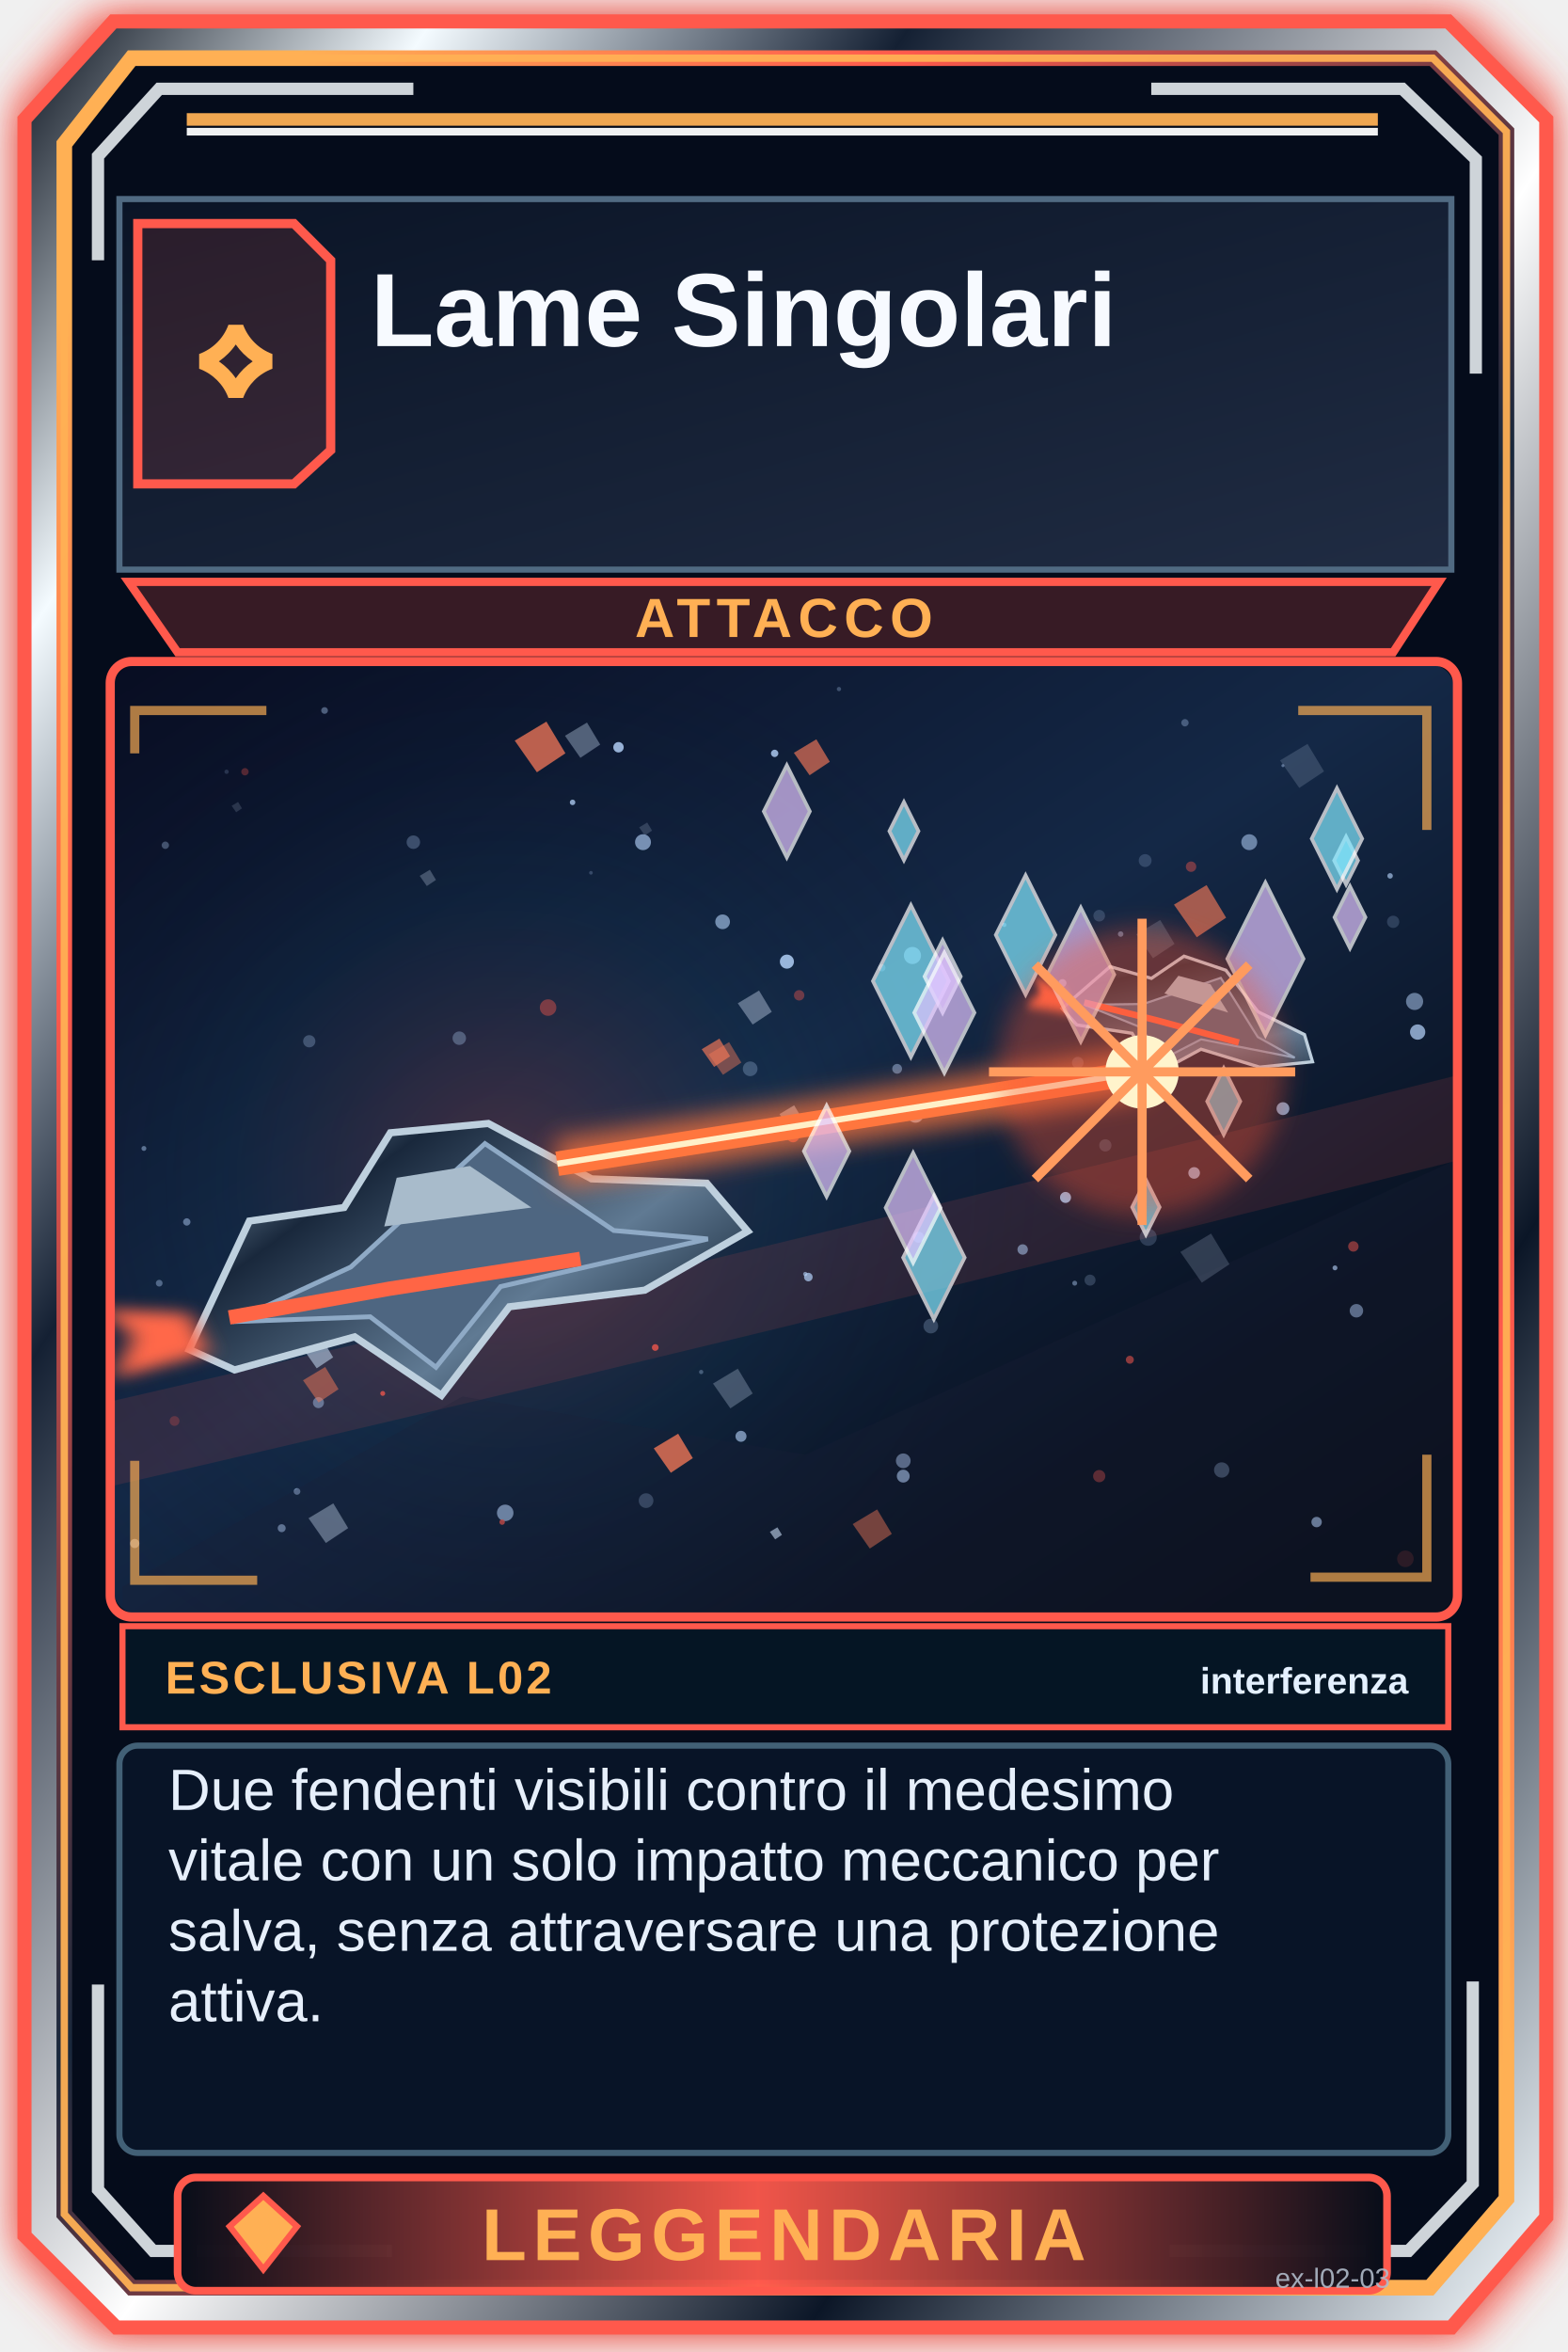
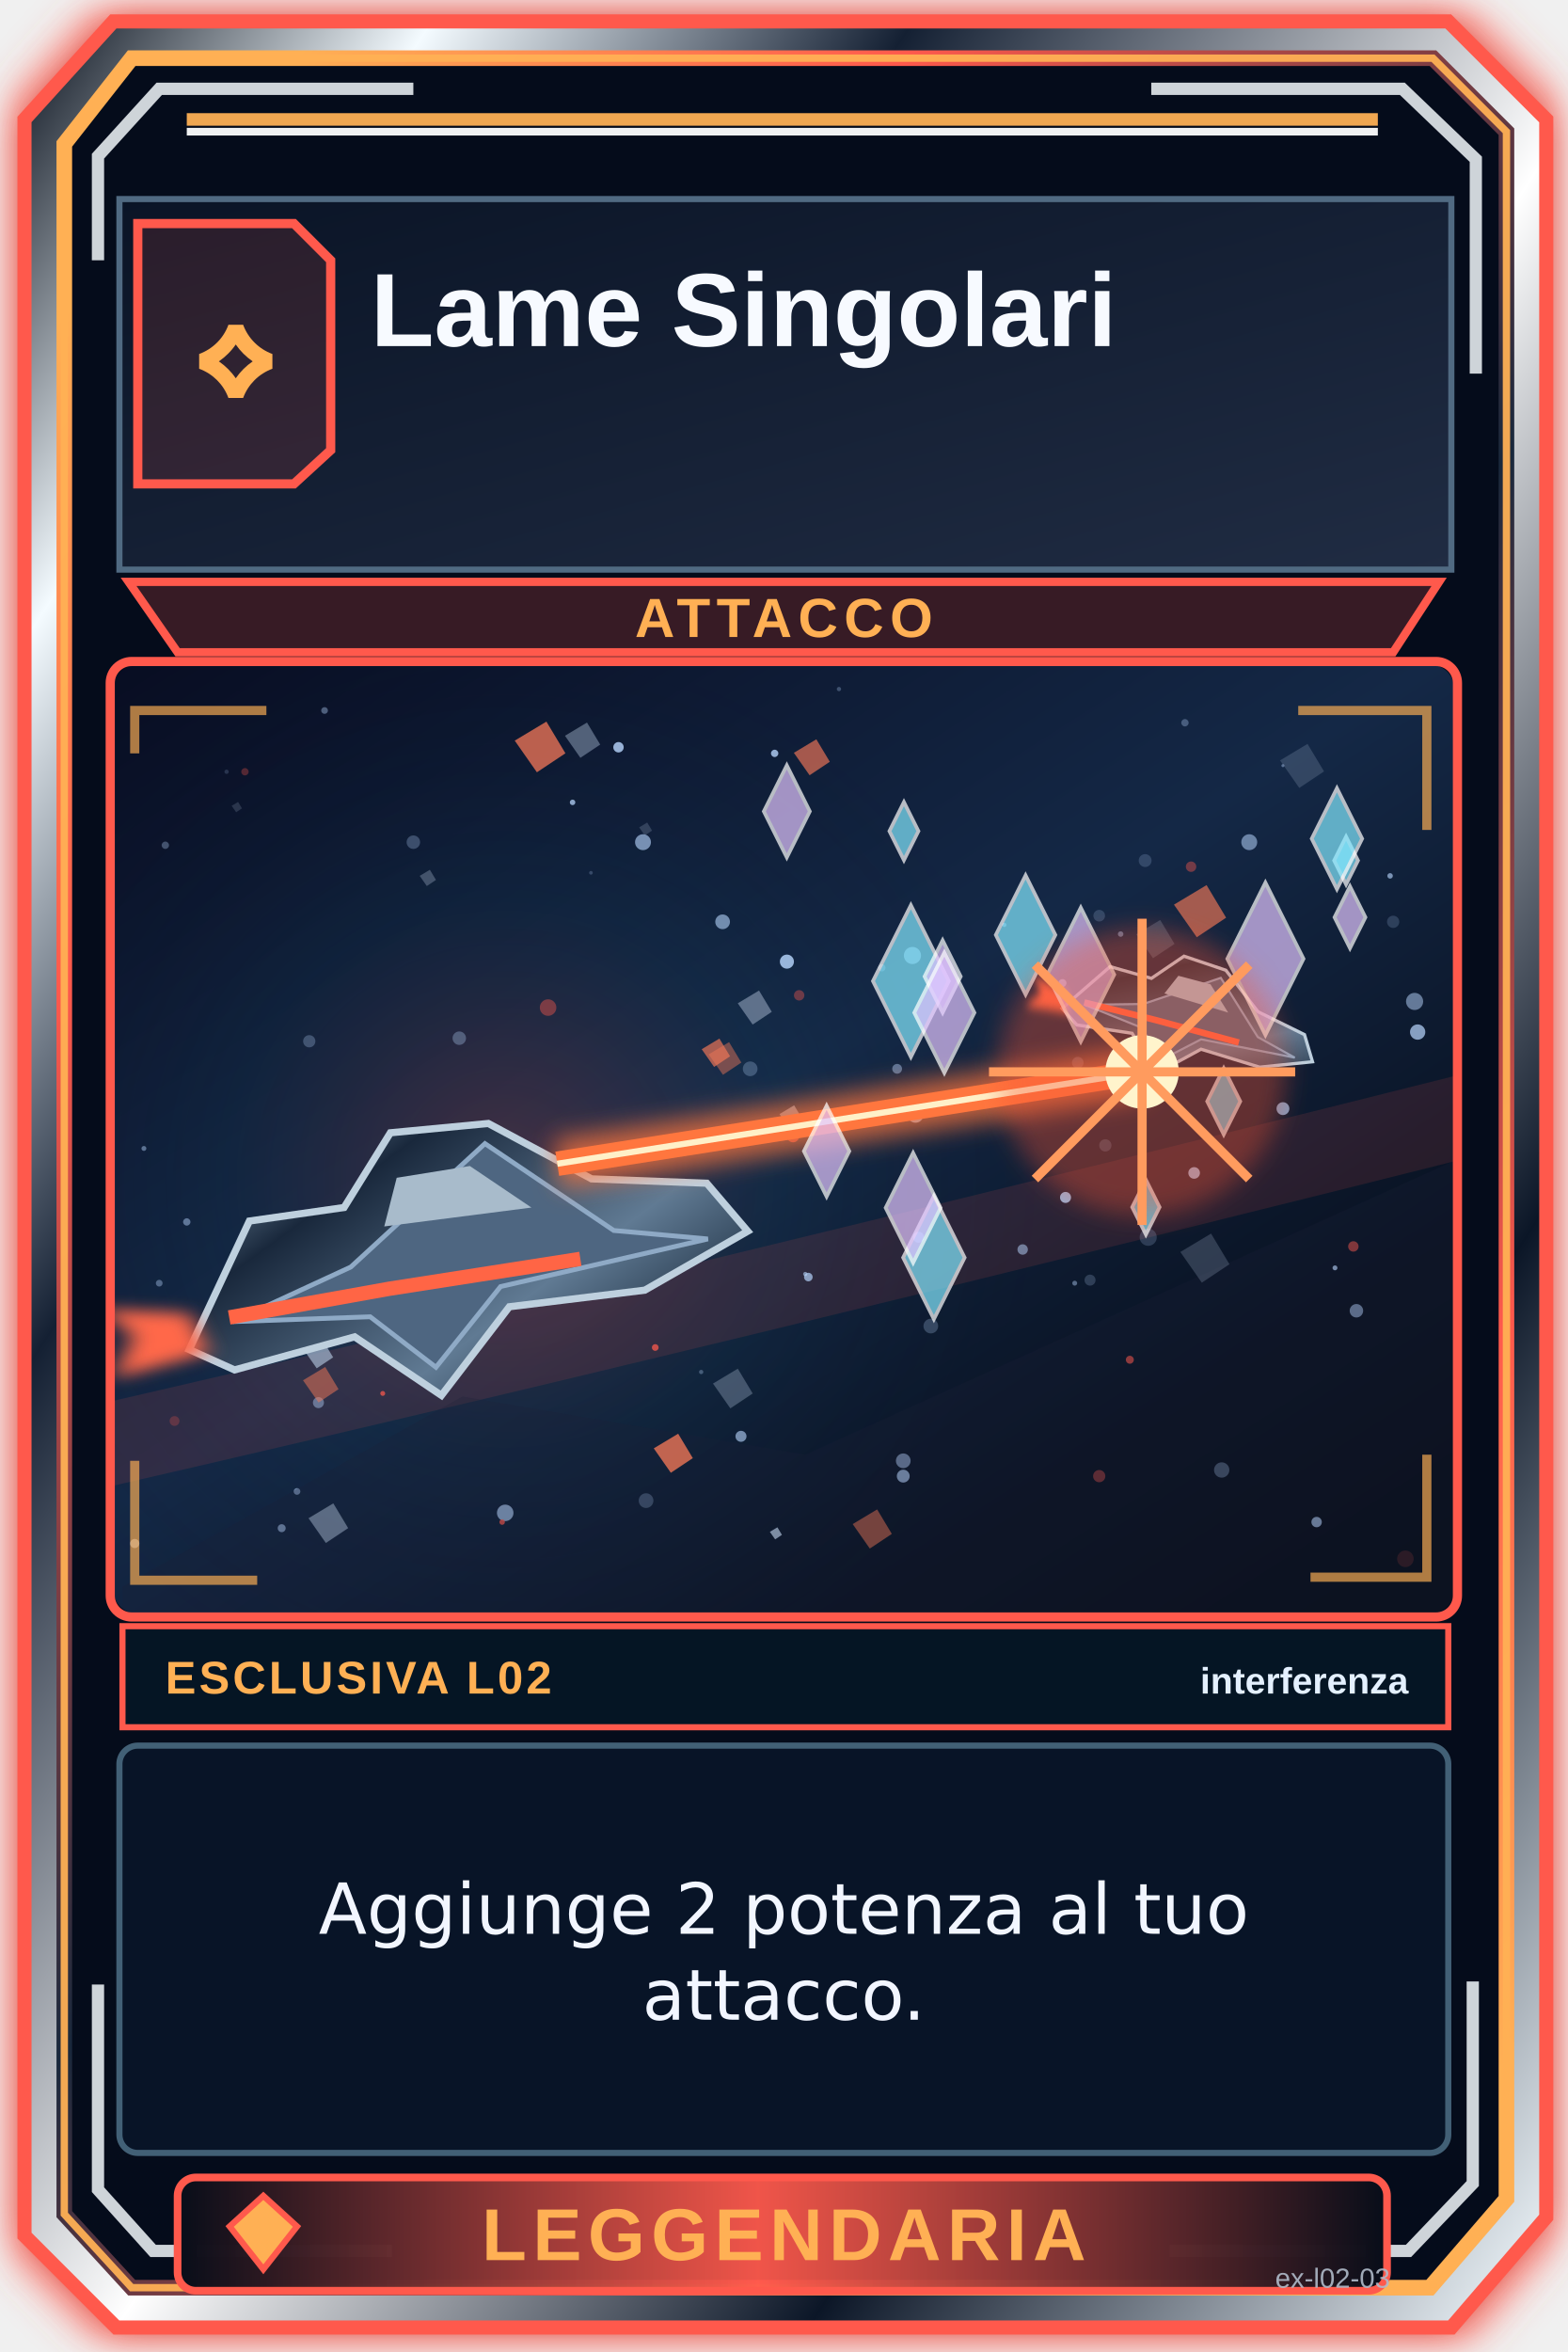
- <svg xmlns="http://www.w3.org/2000/svg" width="512" height="768" viewBox="0 0 512 768" role="img" aria-label="Lame Singolari · ATTACCO · LEGGENDARIA">
+ <svg xmlns="http://www.w3.org/2000/svg" width="512" height="768" viewBox="0 0 512 768" role="img" aria-label="Lame Singolari · ATTACCO · LEGGENDARIA · Aggiunge 2 potenza al tuo attacco.">
  <defs>
    <linearGradient id="metal" x1="0" y1="0" x2="1" y2="1">
      <stop stop-color="#101824" />
      <stop offset=".13" stop-color="#f4fbff" />
      <stop offset=".29" stop-color="#142033" />
      <stop offset=".53" stop-color="#ffffff" />
      <stop offset=".76" stop-color="#0b1627" />
      <stop offset="1" stop-color="#f4fbff" />
    </linearGradient>
    <linearGradient id="rim" x1=".15" y1="0" x2=".87" y2="1">
      <stop stop-color="#ffb054" />
      <stop offset=".2" stop-color="#ff594c" />
      <stop offset=".52" stop-color="#19283c" />
      <stop offset=".78" stop-color="#ff594c" />
      <stop offset="1" stop-color="#ffb054" />
    </linearGradient>
    <linearGradient id="spaceSky" x1="0" y1="0" x2=".9" y2="1">
      <stop stop-color="#080d22" />
      <stop offset=".49" stop-color="#142846" />
      <stop offset=".82" stop-color="#091222" />
      <stop offset="1" stop-color="#070d18" />
    </linearGradient>
    <radialGradient id="planet">
      <stop stop-color="#ff594c" stop-opacity=".65" />
      <stop offset=".52" stop-color="#194761" stop-opacity=".42" />
      <stop offset="1" stop-color="#0a1529" stop-opacity=".05" />
    </radialGradient>
    <linearGradient id="titlePanel" x1="0" x2="1" y1="0" y2="1">
      <stop stop-color="#0a1426" />
      <stop offset="1" stop-color="#202c43" />
    </linearGradient>
    <linearGradient id="rarityShine" x1="0" y1="0" x2="1" y2="0">
      <stop stop-color="#070d19" />
      <stop offset=".48" stop-color="#ff594c" stop-opacity="0.94" />
      <stop offset="1" stop-color="#070d19" />
    </linearGradient>
    <filter id="rimGlow" x="-30%" y="-30%" width="160%" height="160%">
      <feGaussianBlur stdDeviation="6.8" />
    </filter>
    <filter id="beamGlow" x="-70%" y="-70%" width="240%" height="240%">
      <feGaussianBlur stdDeviation="4" />
    </filter>
    <clipPath id="artClip">
      <rect x="37" y="217" width="438" height="310" rx="8" />
    </clipPath>
  </defs>
  <path d="M37 7H473L505 39V724L474 760H38L8 730V39Z" fill="#030712" stroke="#ff594c" stroke-width="11.2" opacity="0.98" filter="url(#rimGlow)" />
  <path d="M37 7H473L505 39V724L474 760H38L8 730V39Z" fill="url(#metal)" stroke="#ff594c" stroke-width="4.6" />
  <path d="M43 19H468L492 43V718L467 747H43L21 723V47Z" fill="#050c1b" stroke="url(#rim)" stroke-width="5.1" />
  <path d="M43 19H468L492 43V718L467 747H43L21 723V47Z" fill="none" stroke="#ffb054" stroke-width="2.4" opacity="0.94" />
  <path d="M61 39H450" stroke="#ffb054" stroke-width="4.1" opacity="0.94" />
  <path d="M32 85V51L52 29H135 M376 29H458L482 52V122 M32 648V715L50 735H128 M382 735H460L481 713V647" fill="none" stroke="#f7fcff" stroke-width="4" opacity="0.83" />
  <path d="M61 43H450" stroke="#fff" stroke-width="2.5" opacity="0.94" />
  <path d="M39 65H474V186H39Z" fill="url(#titlePanel)" stroke="#506a82" stroke-width="2" />
  <path d="M45 73H96L108 85V147L96 158H45Z" fill="#ff594c" fill-opacity=".13" stroke="#ff594c" stroke-width="3" />
  <text x="77" y="128" text-anchor="middle" fill="#ffb054" font-family="Arial, sans-serif" font-size="40" font-weight="bold">⟡</text>
  <text x="121" y="113" fill="#f7faff" font-family="Arial,sans-serif" font-size="34" font-weight="800">Lame Singolari</text>
  <path d="M42 190H470L455 213H58Z" fill="#ff594c" fill-opacity=".20" stroke="#ff594c" stroke-width="2.7" />
  <text x="256" y="208" text-anchor="middle" fill="#ffb054" font-family="Arial,sans-serif" font-size="18" font-weight="900" letter-spacing="2">ATTACCO</text>
  <g clip-path="url(#artClip)">
    <rect x="37" y="217" width="438" height="310" fill="url(#spaceSky)" />
    <circle cx="165" cy="385" r="173" fill="url(#planet)" opacity=".34" />
    <path d="M12 477Q218 430 508 357" fill="none" stroke="#ff594c" stroke-width="27" opacity=".12" />
    <circle cx="459" cy="509" r="2.7" fill="#ff594c" opacity="0.17" />
    <circle cx="236" cy="301" r="2.4" fill="#b9d7ff" opacity="0.58" />
    <circle cx="70" cy="429" r="1.0" fill="#b9d7ff" opacity="0.36" />
    <circle cx="47" cy="375" r="0.8" fill="#b9d7ff" opacity="0.45" />
    <circle cx="328" cy="302" r="0.7" fill="#b9d7ff" opacity="0.45" />
    <circle cx="293" cy="349" r="1.6" fill="#b9d7ff" opacity="0.44" />
    <circle cx="179" cy="329" r="2.7" fill="#ff594c" opacity="0.41" />
    <circle cx="202" cy="244" r="1.7" fill="#b9d7ff" opacity="0.80" />
    <circle cx="361" cy="374" r="2.0" fill="#b9d7ff" opacity="0.20" />
    <circle cx="419" cy="362" r="2.1" fill="#b9d7ff" opacity="0.67" />
    <circle cx="44" cy="504" r="1.5" fill="#b9d7ff" opacity="0.63" />
    <circle cx="92" cy="499" r="1.3" fill="#b9d7ff" opacity="0.60" />
    <circle cx="125" cy="455" r="0.8" fill="#ff594c" opacity="0.71" />
    <circle cx="174" cy="395" r="1.4" fill="#b9d7ff" opacity="0.43" />
    <circle cx="352" cy="347" r="1.9" fill="#b9d7ff" opacity="0.25" />
    <circle cx="135" cy="275" r="2.2" fill="#b9d7ff" opacity="0.27" />
    <circle cx="101" cy="340" r="2.0" fill="#b9d7ff" opacity="0.27" />
    <circle cx="463" cy="337" r="2.5" fill="#b9d7ff" opacity="0.70" />
    <circle cx="259" cy="371" r="2.0" fill="#ff594c" opacity="0.70" />
    <circle cx="288" cy="316" r="1.2" fill="#b9d7ff" opacity="0.30" />
    <circle cx="210" cy="275" r="2.6" fill="#b9d7ff" opacity="0.61" />
    <circle cx="359" cy="299" r="1.9" fill="#b9d7ff" opacity="0.19" />
    <circle cx="193" cy="285" r="0.6" fill="#b9d7ff" opacity="0.23" />
    <circle cx="295" cy="477" r="2.4" fill="#b9d7ff" opacity="0.57" />
    <circle cx="57" cy="464" r="1.6" fill="#ff594c" opacity="0.24" />
    <circle cx="334" cy="408" r="1.7" fill="#b9d7ff" opacity="0.50" />
    <circle cx="387" cy="236" r="1.2" fill="#b9d7ff" opacity="0.32" />
    <circle cx="348" cy="391" r="1.8" fill="#b9d7ff" opacity="0.77" />
    <circle cx="455" cy="301" r="2.0" fill="#b9d7ff" opacity="0.18" />
    <circle cx="363" cy="328" r="0.6" fill="#b9d7ff" opacity="0.75" />
    <circle cx="261" cy="325" r="1.7" fill="#ff594c" opacity="0.38" />
    <circle cx="52" cy="419" r="1.1" fill="#b9d7ff" opacity="0.38" />
    <circle cx="242" cy="469" r="1.8" fill="#b9d7ff" opacity="0.60" />
    <circle cx="165" cy="494" r="2.7" fill="#b9d7ff" opacity="0.71" />
    <circle cx="375" cy="404" r="2.8" fill="#b9d7ff" opacity="0.19" />
    <circle cx="366" cy="305" r="0.9" fill="#b9d7ff" opacity="0.43" />
    <circle cx="369" cy="444" r="1.3" fill="#ff594c" opacity="0.70" />
    <circle cx="295" cy="482" r="2.1" fill="#b9d7ff" opacity="0.70" />
    <circle cx="104" cy="458" r="1.8" fill="#b9d7ff" opacity="0.42" />
    <circle cx="436" cy="414" r="0.8" fill="#b9d7ff" opacity="0.80" />
    <circle cx="298" cy="312" r="2.8" fill="#b9d7ff" opacity="0.52" />
    <circle cx="253" cy="246" r="1.2" fill="#b9d7ff" opacity="0.78" />
    <circle cx="442" cy="407" r="1.7" fill="#ff594c" opacity="0.62" />
    <circle cx="390" cy="383" r="1.9" fill="#b9d7ff" opacity="0.75" />
    <circle cx="374" cy="281" r="2.1" fill="#b9d7ff" opacity="0.19" />
    <circle cx="430" cy="497" r="1.7" fill="#b9d7ff" opacity="0.68" />
    <circle cx="399" cy="480" r="2.5" fill="#b9d7ff" opacity="0.34" />
    <circle cx="299" cy="364" r="2.6" fill="#b9d7ff" opacity="0.76" />
    <circle cx="359" cy="482" r="2.0" fill="#ff594c" opacity="0.43" />
    <circle cx="211" cy="490" r="2.4" fill="#b9d7ff" opacity="0.29" />
    <circle cx="229" cy="448" r="0.7" fill="#b9d7ff" opacity="0.31" />
    <circle cx="419" cy="250" r="0.5" fill="#b9d7ff" opacity="0.42" />
    <circle cx="97" cy="487" r="1.1" fill="#b9d7ff" opacity="0.52" />
    <circle cx="356" cy="418" r="1.8" fill="#b9d7ff" opacity="0.20" />
    <circle cx="389" cy="283" r="1.7" fill="#ff594c" opacity="0.41" />
    <circle cx="150" cy="339" r="2.2" fill="#b9d7ff" opacity="0.31" />
    <circle cx="187" cy="262" r="0.9" fill="#b9d7ff" opacity="0.73" />
    <circle cx="245" cy="349" r="2.4" fill="#b9d7ff" opacity="0.26" />
    <circle cx="74" cy="252" r="0.7" fill="#b9d7ff" opacity="0.17" />
    <circle cx="408" cy="275" r="2.6" fill="#b9d7ff" opacity="0.53" />
    <circle cx="80" cy="252" r="1.2" fill="#ff594c" opacity="0.30" />
    <circle cx="257" cy="314" r="2.3" fill="#b9d7ff" opacity="0.81" />
    <circle cx="443" cy="428" r="2.2" fill="#b9d7ff" opacity="0.59" />
    <circle cx="454" cy="286" r="0.9" fill="#b9d7ff" opacity="0.62" />
    <circle cx="462" cy="327" r="2.8" fill="#b9d7ff" opacity="0.50" />
    <circle cx="300" cy="404" r="1.8" fill="#b9d7ff" opacity="0.54" />
    <circle cx="164" cy="497" r="0.9" fill="#ff594c" opacity="0.78" />
    <circle cx="264" cy="417" r="1.4" fill="#b9d7ff" opacity="0.68" />
    <circle cx="71" cy="442" r="2.6" fill="#b9d7ff" opacity="0.69" />
    <circle cx="54" cy="276" r="1.2" fill="#b9d7ff" opacity="0.32" />
    <circle cx="351" cy="419" r="0.8" fill="#b9d7ff" opacity="0.43" />
    <circle cx="347" cy="321" r="1.3" fill="#b9d7ff" opacity="0.69" />
    <circle cx="214" cy="440" r="1.1" fill="#ff594c" opacity="0.73" />
    <circle cx="61" cy="399" r="1.2" fill="#b9d7ff" opacity="0.46" />
    <circle cx="106" cy="232" r="1.1" fill="#b9d7ff" opacity="0.38" />
    <circle cx="274" cy="225" r="0.7" fill="#b9d7ff" opacity="0.28" />
    <circle cx="304" cy="433" r="2.4" fill="#b9d7ff" opacity="0.24" />
    <circle cx="263" cy="416" r="0.7" fill="#b9d7ff" opacity="0.58" />
    <g data-attack-scene="quartz" data-attack-id="ex-l02-03" data-attack-signature="58d9992f">
      <defs>
        <linearGradient id="atkSteel" x1="0" y1="0" x2="1" y2="1">
          <stop stop-color="#829db3" />
          <stop offset=".25" stop-color="#19283c" />
          <stop offset=".65" stop-color="#607a93" />
          <stop offset="1" stop-color="#0c1b2c" />
        </linearGradient>
      </defs>
      <path d="M40 518L151 456L263 475L475 379V529H40Z" fill="#1a1d37" opacity=".26" />
      <path d="M98.96 450.71l7.254 -4.352l4.352 7.254l-6.529 4.352Z" fill="#f47857" opacity="0.497" />
      <path d="M184.516 240.256l7.195 -4.317l4.317 7.195l-6.476 4.317Z" fill="#9bacc3" opacity="0.486" />
      <path d="M99.254 440.829l5.968 -3.581l3.581 5.968l-5.371 3.581Z" fill="#9bacc3" opacity="0.77" />
      <path d="M231.447 344.289l6.673 -4.004l4.004 6.673l-6.006 4.004Z" fill="#f47857" opacity="0.449" />
      <path d="M371.118 305.09l7.797 -4.678l4.678 7.797l-7.018 4.678Z" fill="#9bacc3" opacity="0.26" />
      <path d="M385.496 408.807l10.025 -6.015l6.015 10.025l-9.023 6.015Z" fill="#9bacc3" opacity="0.254" />
      <path d="M278.489 497.664l7.983 -4.79l4.79 7.983l-7.184 4.79Z" fill="#f47857" opacity="0.448" />
      <path d="M232.856 451.771l8.104 -4.863l4.863 8.104l-7.294 4.863Z" fill="#9bacc3" opacity="0.373" />
      <path d="M100.762 495.743l8.091 -4.855l4.855 8.091l-7.282 4.855Z" fill="#9bacc3" opacity="0.52" />
      <path d="M383.409 295.394l10.648 -6.389l6.389 10.648l-9.583 6.389Z" fill="#f47857" opacity="0.645" />
      <path d="M251.435 500.191l2.463 -1.478l1.478 2.463l-2.217 1.478Z" fill="#9bacc3" opacity="0.784" />
      <path d="M208.748 270.161l2.633 -1.58l1.58 2.633l-2.37 1.58Z" fill="#9bacc3" opacity="0.25" />
      <path d="M213.514 472.934l7.974 -4.785l4.785 7.974l-7.177 4.785Z" fill="#f47857" opacity="0.772" />
      <path d="M240.952 327.605l6.944 -4.166l4.166 6.944l-6.249 4.166Z" fill="#9bacc3" opacity="0.554" />
      <path d="M75.656 263.117l2.104 -1.262l1.262 2.104l-1.893 1.262Z" fill="#9bacc3" opacity="0.213" />
      <path d="M168.107 241.832l10.346 -6.208l6.208 10.346l-9.312 6.208Z" fill="#f47857" opacity="0.752" />
      <path d="M137.072 285.999l3.322 -1.993l1.993 3.322l-2.99 1.993Z" fill="#9bacc3" opacity="0.367" />
      <path d="M254.583 363.789l4.784 -2.87l2.87 4.784l-4.305 2.87Z" fill="#9bacc3" opacity="0.79" />
      <path d="M229.17 342.599l5.789 -3.473l3.473 5.789l-5.21 3.473Z" fill="#f47857" opacity="0.667" />
      <path d="M418.053 248.295l8.977 -5.386l5.386 8.977l-8.079 5.386Z" fill="#9bacc3" opacity="0.235" />
      <path d="M401.958 332.101l2.36 -1.416l1.416 2.36l-2.124 1.416Z" fill="#9bacc3" opacity="0.76" />
      <path d="M259.271 245.807l7.341 -4.405l4.405 7.341l-6.607 4.405Z" fill="#f47857" opacity="0.651" />
      <g transform="translate(149 411) rotate(-11) scale(0.78)">
        <path d="M-117 16L-82 -32L-42 -30L-17 -57L24 -53L62 -22L109 -11L122 12L75 28L18 24L-17 55L-48 24L-100 28Z" fill="url(#atkSteel)" stroke="#bed0de" stroke-width="3" />
        <path d="M-97 8L-44 -5L21 -45L67 1L105 12L16 15L-17 43L-40 17Z" fill="#4e6681" stroke="#8faac6" stroke-width="2" />
        <path d="M-98 6L-30 7L51 10" stroke="#ff6545" stroke-width="6" fill="none" />
        <path d="M-114 1L-151 -8L-139 6L-151 22L-109 19Z" fill="#ff6748" filter="url(#beamGlow)" />
        <path d="M-27 -19L-18 -38L13 -37L35 -15Z" fill="#a8bbcb" />
      </g>
      <g transform="translate(388 333) rotate(13) scale(0.35)">
        <path d="M-117 16L-82 -32L-42 -30L-17 -57L24 -53L62 -22L109 -11L122 12L75 28L18 24L-17 55L-48 24L-100 28Z" fill="url(#atkSteel)" stroke="#bed0de" stroke-width="3" />
        <path d="M-97 8L-44 -5L21 -45L67 1L105 12L16 15L-17 43L-40 17Z" fill="#4e6681" stroke="#8faac6" stroke-width="2" />
        <path d="M-98 6L-30 7L51 10" stroke="#ff6545" stroke-width="6" fill="none" />
        <path d="M-114 1L-151 -8L-139 6L-151 22L-109 19Z" fill="#ff6748" filter="url(#beamGlow)" />
        <path d="M-27 -19L-18 -38L13 -37L35 -15Z" fill="#a8bbcb" />
      </g>
      <path d="M182 380L373 350" stroke="#ff763e" stroke-width="16" opacity=".75" filter="url(#beamGlow)" />
      <path d="M182 380L373 350" stroke="#ff763e" stroke-width="8" />
      <path d="M182 380L373 350" stroke="#fff0c8" stroke-width="2" />
      <path d="M269.967 361.072L277.376 375.891L269.967 390.711L262.557 375.891Z" fill="#e1c5ff" opacity=".7" stroke="#fff" stroke-width="1.2" />
      <path d="M305.003 390.55L315.05 410.644L305.003 430.737L294.957 410.644Z" fill="#83e8ff" opacity=".7" stroke="#fff" stroke-width="1.2" />
      <path d="M298.218 376.457L307.185 394.391L298.218 412.325L289.251 394.391Z" fill="#e1c5ff" opacity=".7" stroke="#fff" stroke-width="1.2" />
      <path d="M297.49 295.578L309.877 320.352L297.49 345.126L285.103 320.352Z" fill="#83e8ff" opacity=".7" stroke="#fff" stroke-width="1.2" />
      <path d="M307.859 307.048L313.76 318.851L307.859 330.653L301.957 318.851Z" fill="#e1c5ff" opacity=".7" stroke="#fff" stroke-width="1.2" />
      <path d="M439.623 273.213L443.513 280.992L439.623 288.772L435.733 280.992Z" fill="#83e8ff" opacity=".7" stroke="#fff" stroke-width="1.2" />
      <path d="M308.422 311.035L318.243 330.678L308.422 350.32L298.601 330.678Z" fill="#e1c5ff" opacity=".7" stroke="#fff" stroke-width="1.2" />
      <path d="M374.243 385.232L378.711 394.168L374.243 403.104L369.775 394.168Z" fill="#83e8ff" opacity=".7" stroke="#fff" stroke-width="1.2" />
      <path d="M256.972 249.914L264.486 264.942L256.972 279.971L249.458 264.942Z" fill="#e1c5ff" opacity=".7" stroke="#fff" stroke-width="1.2" />
      <path d="M295.22 261.915L299.958 271.39L295.22 280.864L290.483 271.39Z" fill="#83e8ff" opacity=".7" stroke="#fff" stroke-width="1.2" />
      <path d="M352.977 296.383L363.907 318.242L352.977 340.102L342.048 318.242Z" fill="#e1c5ff" opacity=".7" stroke="#fff" stroke-width="1.2" />
      <path d="M436.638 257.393L444.872 273.86L436.638 290.327L428.405 273.86Z" fill="#83e8ff" opacity=".7" stroke="#fff" stroke-width="1.2" />
      <path d="M413.279 288.198L425.72 313.079L413.279 337.96L400.839 313.079Z" fill="#e1c5ff" opacity=".7" stroke="#fff" stroke-width="1.2" />
      <path d="M334.956 285.836L344.681 305.286L334.956 324.736L325.231 305.286Z" fill="#83e8ff" opacity=".7" stroke="#fff" stroke-width="1.2" />
      <path d="M440.898 289.428L445.945 299.522L440.898 309.615L435.851 299.522Z" fill="#e1c5ff" opacity=".7" stroke="#fff" stroke-width="1.2" />
      <path d="M399.665 348.837L405.063 359.632L399.665 370.428L394.268 359.632Z" fill="#83e8ff" opacity=".7" stroke="#fff" stroke-width="1.2" />
      <circle cx="373" cy="350" r="47" fill="#f85230" opacity=".36" filter="url(#beamGlow)" />
      <circle cx="373" cy="350" r="12" fill="#fff4cc" />
      <path d="M323 350H423M373 300V400M338 315L408 385M338 385L408 315" stroke="#ff9b5e" stroke-width="3" />
    </g>
    <path d="M44 246V232H87 M424 232h42v39 M44 477v39h40 M428 515h38v-40" stroke="#ffb054" stroke-width="3" fill="none" opacity=".67" />
  </g>
  <rect x="36" y="216" width="440" height="312" rx="7" fill="none" stroke="#ff594c" stroke-width="3" />
  <path d="M40 531H473V564H40Z" fill="#051524" stroke="#ff594c" stroke-width="2" />
  <text x="54" y="553" fill="#ffb054" font-family="Arial,sans-serif" font-size="15" font-weight="bold" letter-spacing="1">ESCLUSIVA L02</text>
  <text x="460" y="553" text-anchor="end" fill="#e4f0ff" font-family="Arial,sans-serif" font-size="12" font-weight="bold">interferenza</text>
  <rect x="39" y="570" width="434" height="133" rx="6" fill="#081427" stroke="#426076" stroke-width="2" />
-   <text x="55" y="591" fill="#e6effb" font-size="19" font-family="Arial,sans-serif">Due fendenti visibili contro il medesimo</text>
-   <text x="55" y="614" fill="#e6effb" font-size="19" font-family="Arial,sans-serif">vitale con un solo impatto meccanico per</text>
-   <text x="55" y="637" fill="#e6effb" font-size="19" font-family="Arial,sans-serif">salva, senza attraversare una protezione</text>
-   <text x="55" y="660" fill="#e6effb" font-size="19" font-family="Arial,sans-serif">attiva.</text>
+   <defs>
+     <clipPath id="rules-ex-l02-03-g1">
+       <rect x="47" y="577" width="418" height="119" rx="8" />
+     </clipPath>
+   </defs>
+   <g data-current-effect="ex-l02-03" data-effect-grade="1" data-effect-text="Aggiunge 2 potenza al tuo attacco." data-effect-panel="47,577,418,119" data-font-size="23" clip-path="url(#rules-ex-l02-03-g1)">
+     <text x="256" y="631.44" text-anchor="middle" fill="#f2f6ff" font-family="DejaVu Sans,Arial,sans-serif" font-size="23">Aggiunge 2 potenza al tuo</text>
+     <text x="256" y="659.5" text-anchor="middle" fill="#f2f6ff" font-family="DejaVu Sans,Arial,sans-serif" font-size="23">attacco.</text>
+   </g>
  <rect x="58" y="711" width="395" height="37" rx="6" fill="url(#rarityShine)" stroke="#ff594c" stroke-width="2.5" />
  <path d="M75 727l11 -10l11 10l-11 14Z" fill="#ffb054" stroke="#ff594c" stroke-width="2" />
  <text x="256" y="738" fill="#ffb054" text-anchor="middle" font-family="Arial,sans-serif" font-size="24" font-weight="900" letter-spacing="2">LEGGENDARIA</text>
  <text x="454" y="747" fill="#afbac9" font-family="Arial,sans-serif" font-size="9" text-anchor="end" opacity=".9">ex-l02-03</text>
</svg>
